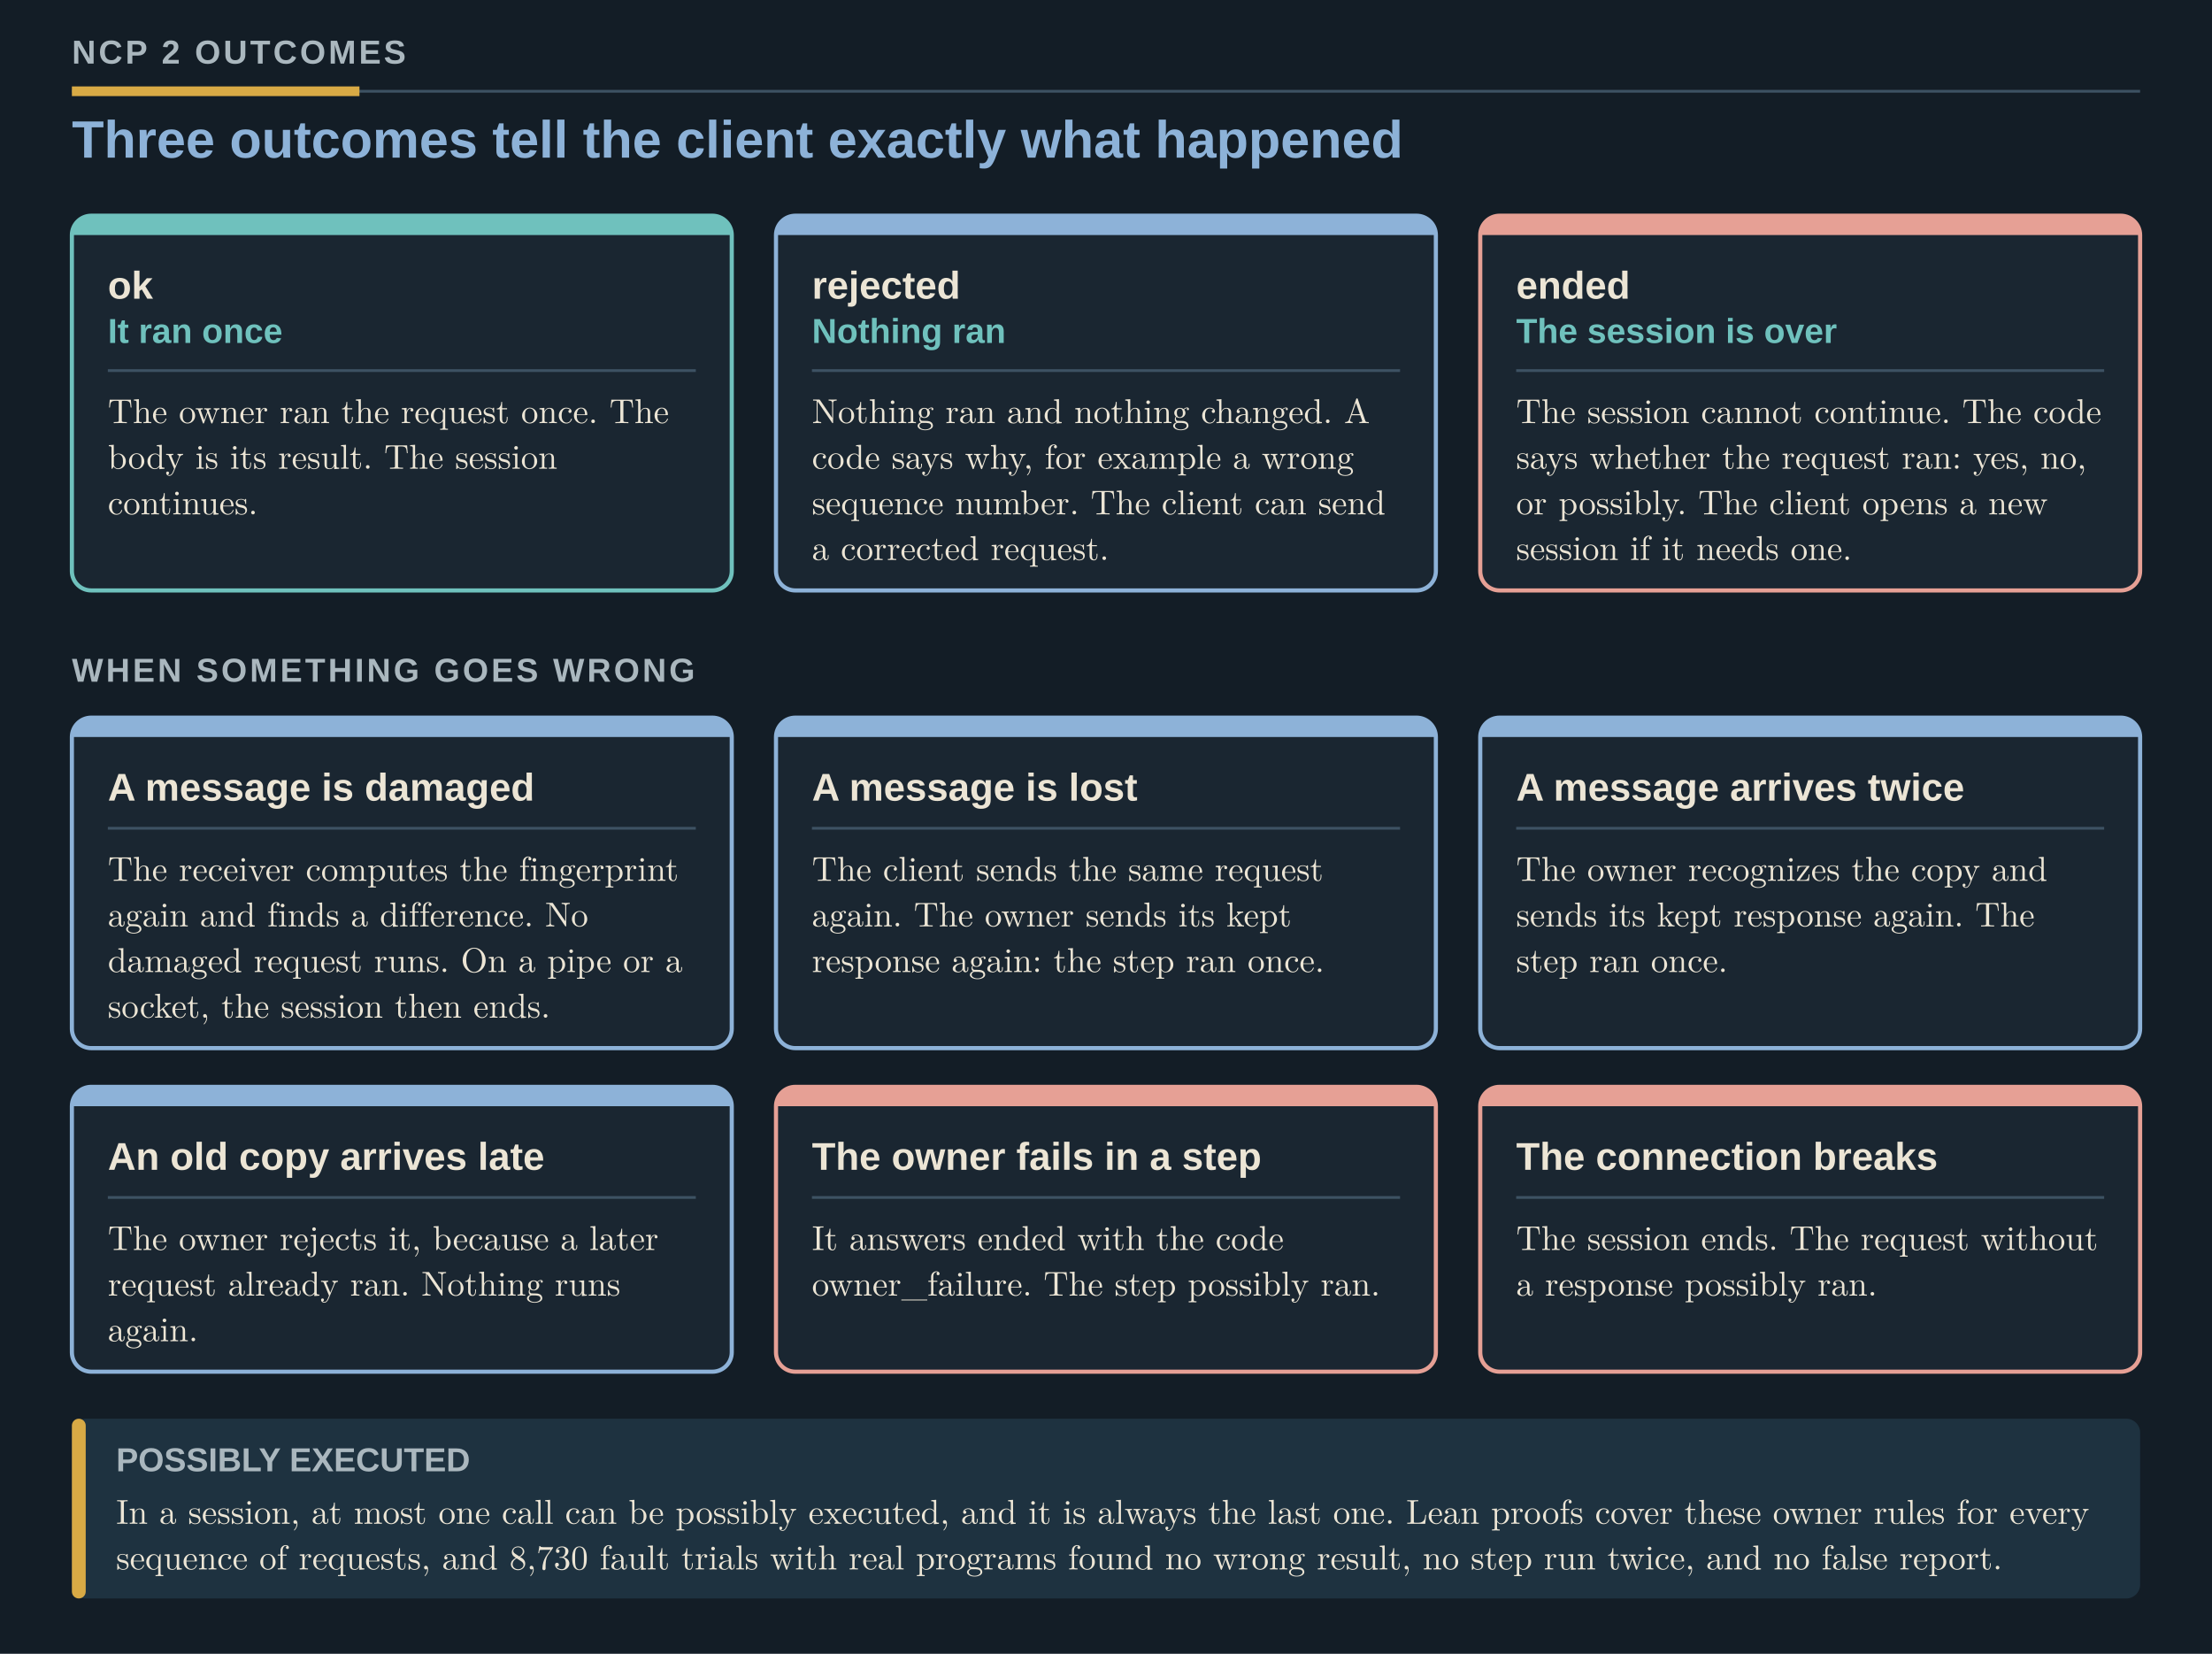
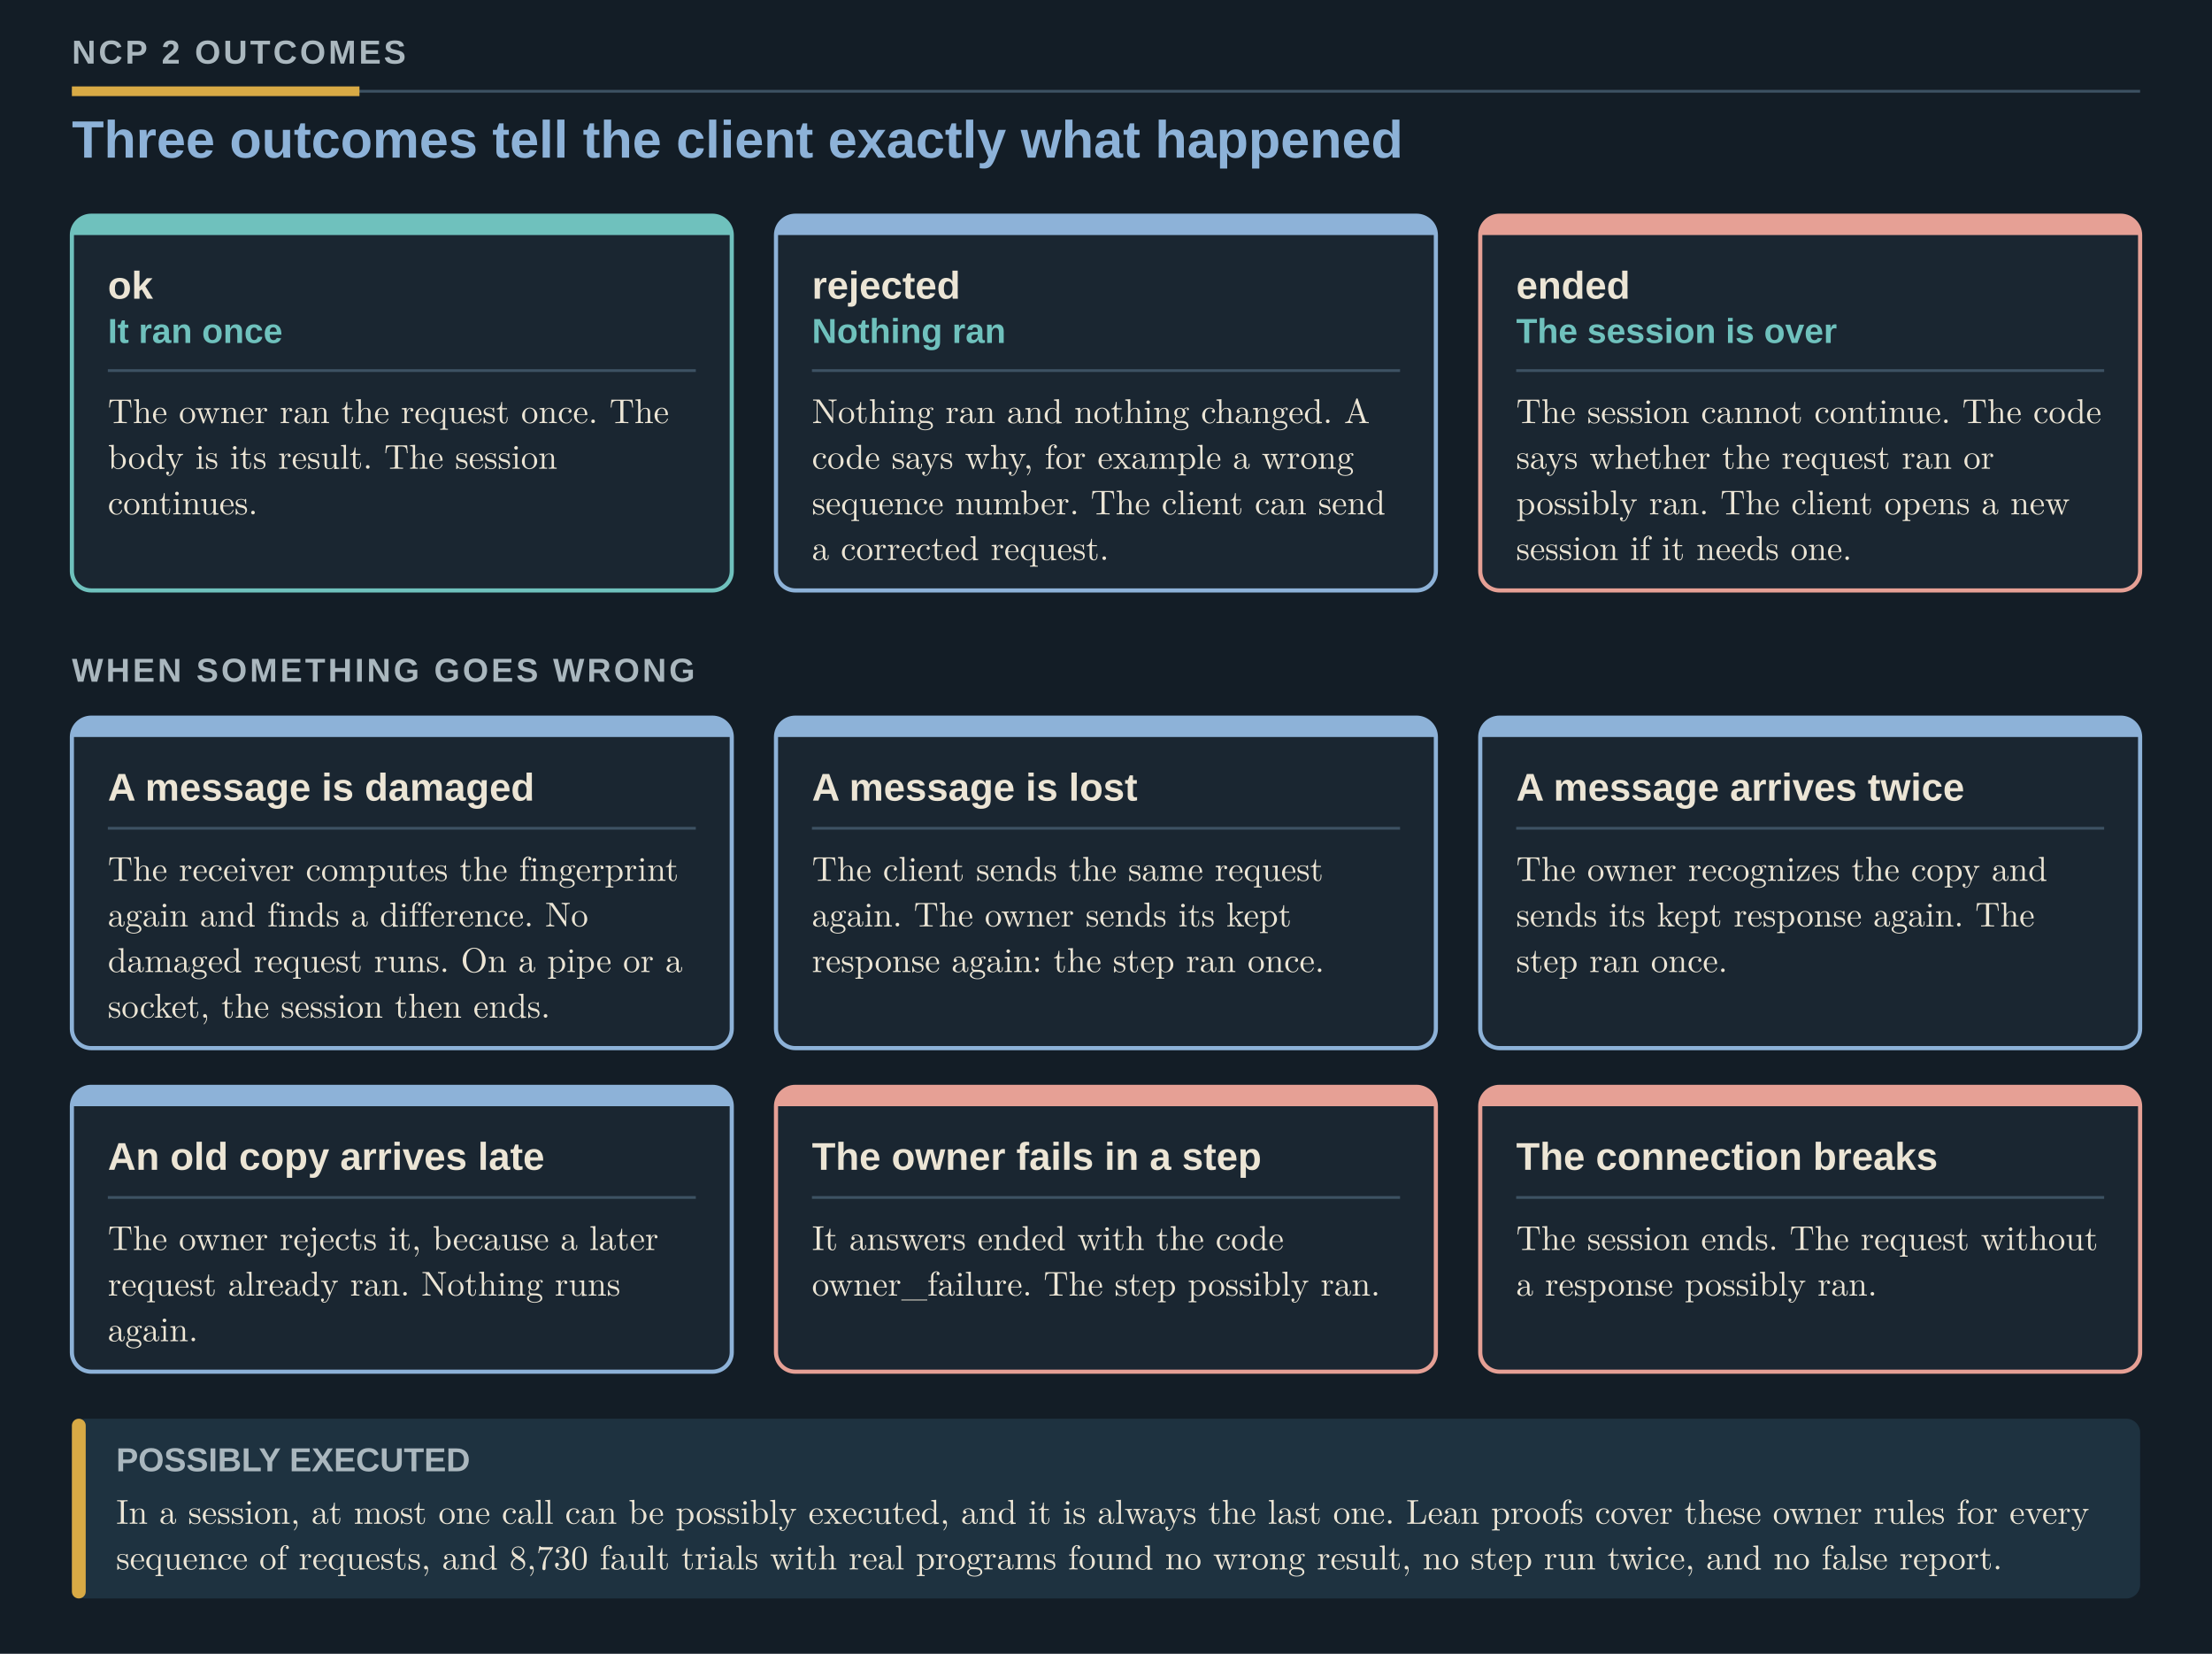
<svg xmlns="http://www.w3.org/2000/svg" xml:lang="en" width="1600" height="1196" viewBox="0 0 1600 1196" role="img" aria-labelledby="ncp2-outcomes-title ncp2-outcomes-desc">
  <defs>
    <style>.s{font-family:'Source Sans Pro', 'Source Sans 3', Arial, 'Liberation Sans', 'Helvetica Neue', Helvetica, sans-serif}.r{font-family:'Latin Modern Roman', 'LM Roman 10', 'Times New Roman', 'Liberation Serif', Times, serif}</style>
    <pattern id="ncp2-outcomes-hatch" width="12" height="12" patternUnits="userSpaceOnUse" patternTransform="rotate(40)">
      <line x1="0" y1="0" x2="0" y2="12" stroke="#D8AA45" stroke-width="3" />
    </pattern>
  </defs>
  <rect width="1600" height="1196" fill="#131D26" />
  <path d="M52 66 L1548 66" stroke="#3D5263" stroke-width="2" fill="none" stroke-linecap="butt" />
  <path d="M52 66 L260 66" stroke="#D8AA45" stroke-width="7" fill="none" stroke-linecap="butt" />
  <rect x="52" y="156" width="477.3" height="271" rx="14" fill="#1A2631" stroke="#6FC1BD" stroke-width="3" />
  <path d="M52 170 L52 170 Q52 156 66 156 L515.3 156 Q529.3 156 529.3 170 L529.3 170 Z" fill="#6FC1BD" />
  <path d="M78 268 L503.3 268" stroke="#3D5263" stroke-width="2" fill="none" stroke-linecap="butt" />
  <rect x="561.3" y="156" width="477.3" height="271" rx="14" fill="#1A2631" stroke="#8DB2D8" stroke-width="3" />
  <path d="M561.3 170 L561.3 170 Q561.3 156 575.3 156 L1024.7 156 Q1038.7 156 1038.7 170 L1038.7 170 Z" fill="#8DB2D8" />
  <path d="M587.3 268 L1012.7 268" stroke="#3D5263" stroke-width="2" fill="none" stroke-linecap="butt" />
  <rect x="1070.7" y="156" width="477.3" height="271" rx="14" fill="#1A2631" stroke="#E6A095" stroke-width="3" />
  <path d="M1070.7 170 L1070.7 170 Q1070.7 156 1084.7 156 L1534 156 Q1548 156 1548 170 L1548 170 Z" fill="#E6A095" />
  <path d="M1096.7 268 L1522 268" stroke="#3D5263" stroke-width="2" fill="none" stroke-linecap="butt" />
  <rect x="52" y="519" width="477.3" height="239" rx="14" fill="#1A2631" stroke="#8DB2D8" stroke-width="3" />
  <path d="M52 533 L52 533 Q52 519 66 519 L515.3 519 Q529.3 519 529.3 533 L529.3 533 Z" fill="#8DB2D8" />
  <path d="M78 599 L503.3 599" stroke="#3D5263" stroke-width="2" fill="none" stroke-linecap="butt" />
  <rect x="561.3" y="519" width="477.3" height="239" rx="14" fill="#1A2631" stroke="#8DB2D8" stroke-width="3" />
  <path d="M561.3 533 L561.3 533 Q561.3 519 575.3 519 L1024.7 519 Q1038.7 519 1038.7 533 L1038.7 533 Z" fill="#8DB2D8" />
  <path d="M587.3 599 L1012.7 599" stroke="#3D5263" stroke-width="2" fill="none" stroke-linecap="butt" />
  <rect x="1070.7" y="519" width="477.3" height="239" rx="14" fill="#1A2631" stroke="#8DB2D8" stroke-width="3" />
  <path d="M1070.7 533 L1070.7 533 Q1070.7 519 1084.7 519 L1534 519 Q1548 519 1548 533 L1548 533 Z" fill="#8DB2D8" />
  <path d="M1096.7 599 L1522 599" stroke="#3D5263" stroke-width="2" fill="none" stroke-linecap="butt" />
  <rect x="52" y="786" width="477.3" height="206" rx="14" fill="#1A2631" stroke="#8DB2D8" stroke-width="3" />
  <path d="M52 800 L52 800 Q52 786 66 786 L515.3 786 Q529.3 786 529.3 800 L529.3 800 Z" fill="#8DB2D8" />
  <path d="M78 866 L503.3 866" stroke="#3D5263" stroke-width="2" fill="none" stroke-linecap="butt" />
  <rect x="561.3" y="786" width="477.3" height="206" rx="14" fill="#1A2631" stroke="#E6A095" stroke-width="3" />
  <path d="M561.3 800 L561.3 800 Q561.3 786 575.3 786 L1024.7 786 Q1038.7 786 1038.7 800 L1038.7 800 Z" fill="#E6A095" />
  <path d="M587.3 866 L1012.7 866" stroke="#3D5263" stroke-width="2" fill="none" stroke-linecap="butt" />
  <rect x="1070.7" y="786" width="477.3" height="206" rx="14" fill="#1A2631" stroke="#E6A095" stroke-width="3" />
  <path d="M1070.7 800 L1070.7 800 Q1070.7 786 1084.7 786 L1534 786 Q1548 786 1548 800 L1548 800 Z" fill="#E6A095" />
  <path d="M1096.7 866 L1522 866" stroke="#3D5263" stroke-width="2" fill="none" stroke-linecap="butt" />
  <rect x="52" y="1026" width="1496" height="130" rx="10" fill="#1E3240" />
  <rect x="52" y="1026" width="10" height="130" rx="5" fill="#D8AA45" />
  <text x="52" y="46" class="s" font-size="24" fill="#AAB7BE" font-weight="700" letter-spacing="2">NCP 2 OUTCOMES</text>
  <text x="52" y="114" class="s" font-size="38" fill="#8DB2D8" font-weight="700">Three outcomes tell the client exactly what happened</text>
  <text x="78" y="216" class="s" font-size="28" fill="#ECE5D5" font-weight="700">ok</text>
  <text x="78" y="248" class="s" font-size="25" fill="#6FC1BD" font-weight="600">It ran once</text>
  <text x="78" y="306" class="r" font-size="25" fill="#ECE5D5">The owner ran the request once. The</text>
  <text x="78" y="339" class="r" font-size="25" fill="#ECE5D5">body is its result. The session</text>
  <text x="78" y="372" class="r" font-size="25" fill="#ECE5D5">continues.</text>
  <text x="587.3" y="216" class="s" font-size="28" fill="#ECE5D5" font-weight="700">rejected</text>
  <text x="587.3" y="248" class="s" font-size="25" fill="#6FC1BD" font-weight="600">Nothing ran</text>
  <text x="587.3" y="306" class="r" font-size="25" fill="#ECE5D5">Nothing ran and nothing changed. A</text>
  <text x="587.3" y="339" class="r" font-size="25" fill="#ECE5D5">code says why, for example a wrong</text>
  <text x="587.3" y="372" class="r" font-size="25" fill="#ECE5D5">sequence number. The client can send</text>
  <text x="587.3" y="405" class="r" font-size="25" fill="#ECE5D5">a corrected request.</text>
  <text x="1096.7" y="216" class="s" font-size="28" fill="#ECE5D5" font-weight="700">ended</text>
  <text x="1096.7" y="248" class="s" font-size="25" fill="#6FC1BD" font-weight="600">The session is over</text>
  <text x="1096.7" y="306" class="r" font-size="25" fill="#ECE5D5">The session cannot continue. The code</text>
-   <text x="1096.7" y="339" class="r" font-size="25" fill="#ECE5D5">says whether the request ran: yes, no,</text>
-   <text x="1096.7" y="372" class="r" font-size="25" fill="#ECE5D5">or possibly. The client opens a new</text>
+   <text x="1096.7" y="339" class="r" font-size="25" fill="#ECE5D5">says whether the request ran or</text>
+   <text x="1096.7" y="372" class="r" font-size="25" fill="#ECE5D5">possibly ran. The client opens a new</text>
  <text x="1096.7" y="405" class="r" font-size="25" fill="#ECE5D5">session if it needs one.</text>
  <text x="52" y="493" class="s" font-size="24" fill="#AAB7BE" font-weight="700" letter-spacing="2">WHEN SOMETHING GOES WRONG</text>
  <text x="78" y="579" class="s" font-size="28" fill="#ECE5D5" font-weight="700">A message is damaged</text>
  <text x="78" y="637" class="r" font-size="25" fill="#ECE5D5">The receiver computes the fingerprint</text>
  <text x="78" y="670" class="r" font-size="25" fill="#ECE5D5">again and finds a difference. No</text>
  <text x="78" y="703" class="r" font-size="25" fill="#ECE5D5">damaged request runs. On a pipe or a</text>
  <text x="78" y="736" class="r" font-size="25" fill="#ECE5D5">socket, the session then ends.</text>
  <text x="587.3" y="579" class="s" font-size="28" fill="#ECE5D5" font-weight="700">A message is lost</text>
  <text x="587.3" y="637" class="r" font-size="25" fill="#ECE5D5">The client sends the same request</text>
  <text x="587.3" y="670" class="r" font-size="25" fill="#ECE5D5">again. The owner sends its kept</text>
  <text x="587.3" y="703" class="r" font-size="25" fill="#ECE5D5">response again: the step ran once.</text>
  <text x="1096.7" y="579" class="s" font-size="28" fill="#ECE5D5" font-weight="700">A message arrives twice</text>
  <text x="1096.7" y="637" class="r" font-size="25" fill="#ECE5D5">The owner recognizes the copy and</text>
  <text x="1096.7" y="670" class="r" font-size="25" fill="#ECE5D5">sends its kept response again. The</text>
  <text x="1096.7" y="703" class="r" font-size="25" fill="#ECE5D5">step ran once.</text>
  <text x="78" y="846" class="s" font-size="28" fill="#ECE5D5" font-weight="700">An old copy arrives late</text>
  <text x="78" y="904" class="r" font-size="25" fill="#ECE5D5">The owner rejects it, because a later</text>
  <text x="78" y="937" class="r" font-size="25" fill="#ECE5D5">request already ran. Nothing runs</text>
  <text x="78" y="970" class="r" font-size="25" fill="#ECE5D5">again.</text>
  <text x="587.3" y="846" class="s" font-size="28" fill="#ECE5D5" font-weight="700">The owner fails in a step</text>
  <text x="587.3" y="904" class="r" font-size="25" fill="#ECE5D5">It answers ended with the code</text>
  <text x="587.3" y="937" class="r" font-size="25" fill="#ECE5D5">owner_failure. The step possibly ran.</text>
  <text x="1096.7" y="846" class="s" font-size="28" fill="#ECE5D5" font-weight="700">The connection breaks</text>
  <text x="1096.7" y="904" class="r" font-size="25" fill="#ECE5D5">The session ends. The request without</text>
  <text x="1096.7" y="937" class="r" font-size="25" fill="#ECE5D5">a response possibly ran.</text>
  <text x="84" y="1064" class="s" font-size="24" fill="#AAB7BE" font-weight="600">POSSIBLY EXECUTED</text>
  <text x="84" y="1102" class="r" font-size="25" fill="#ECE5D5">In a session, at most one call can be possibly executed, and it is always the last one. Lean proofs cover these owner rules for every</text>
  <text x="84" y="1135" class="r" font-size="25" fill="#ECE5D5">sequence of requests, and 8,730 fault trials with real programs found no wrong result, no step run twice, and no false report.</text>
</svg>
